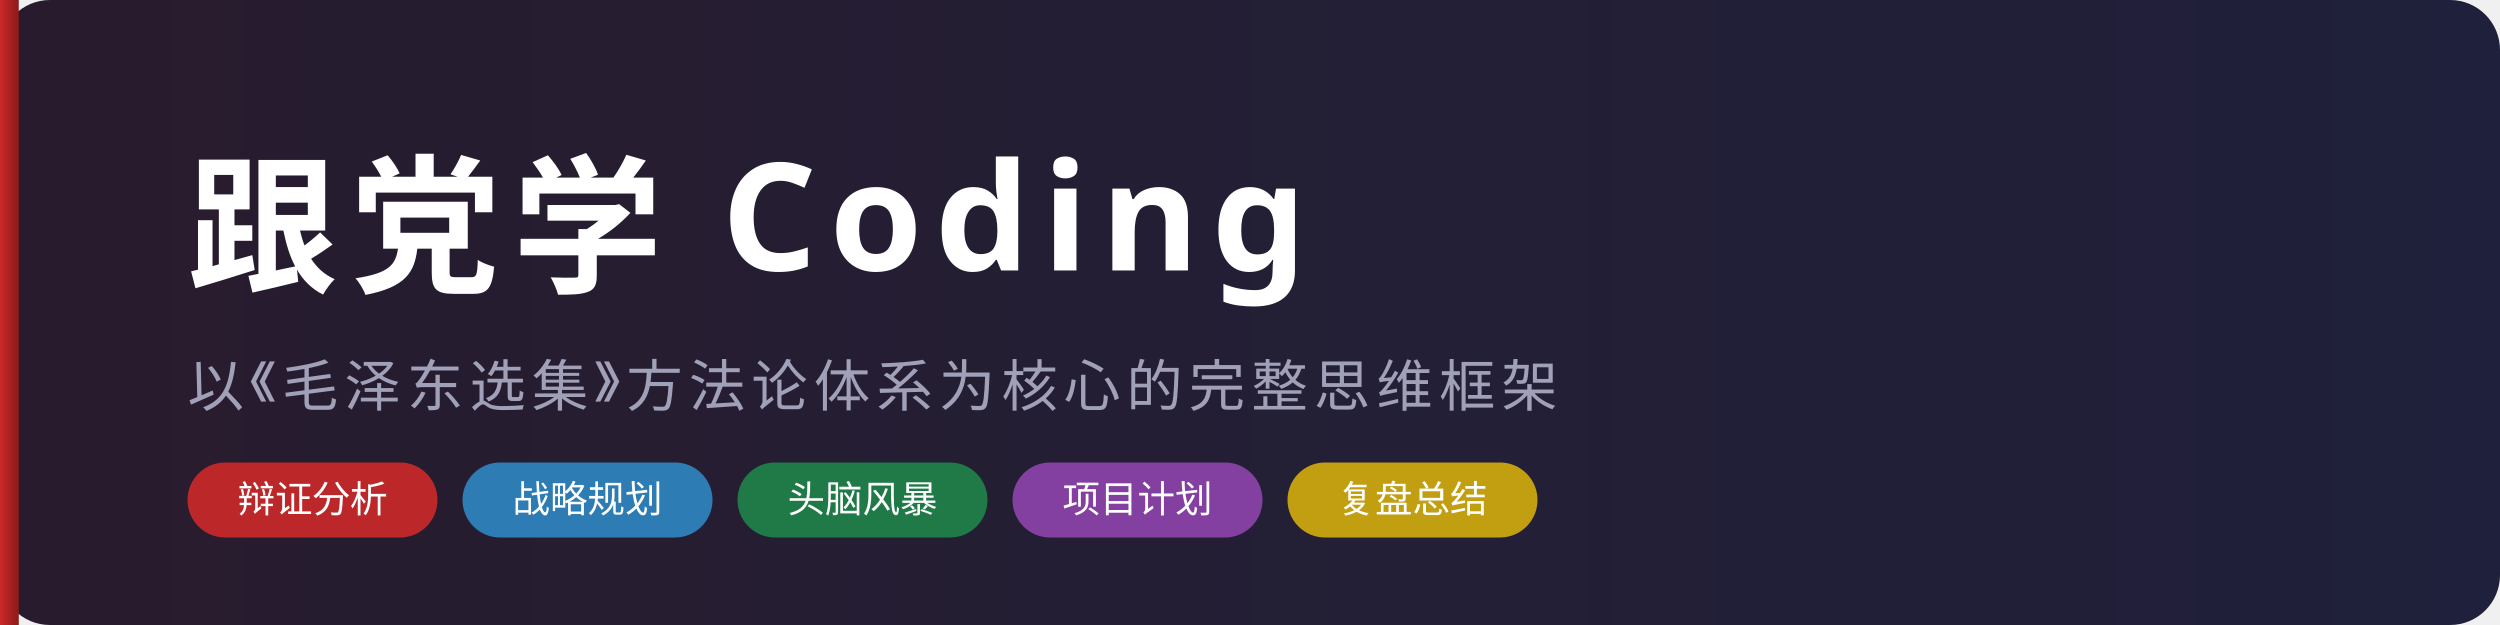
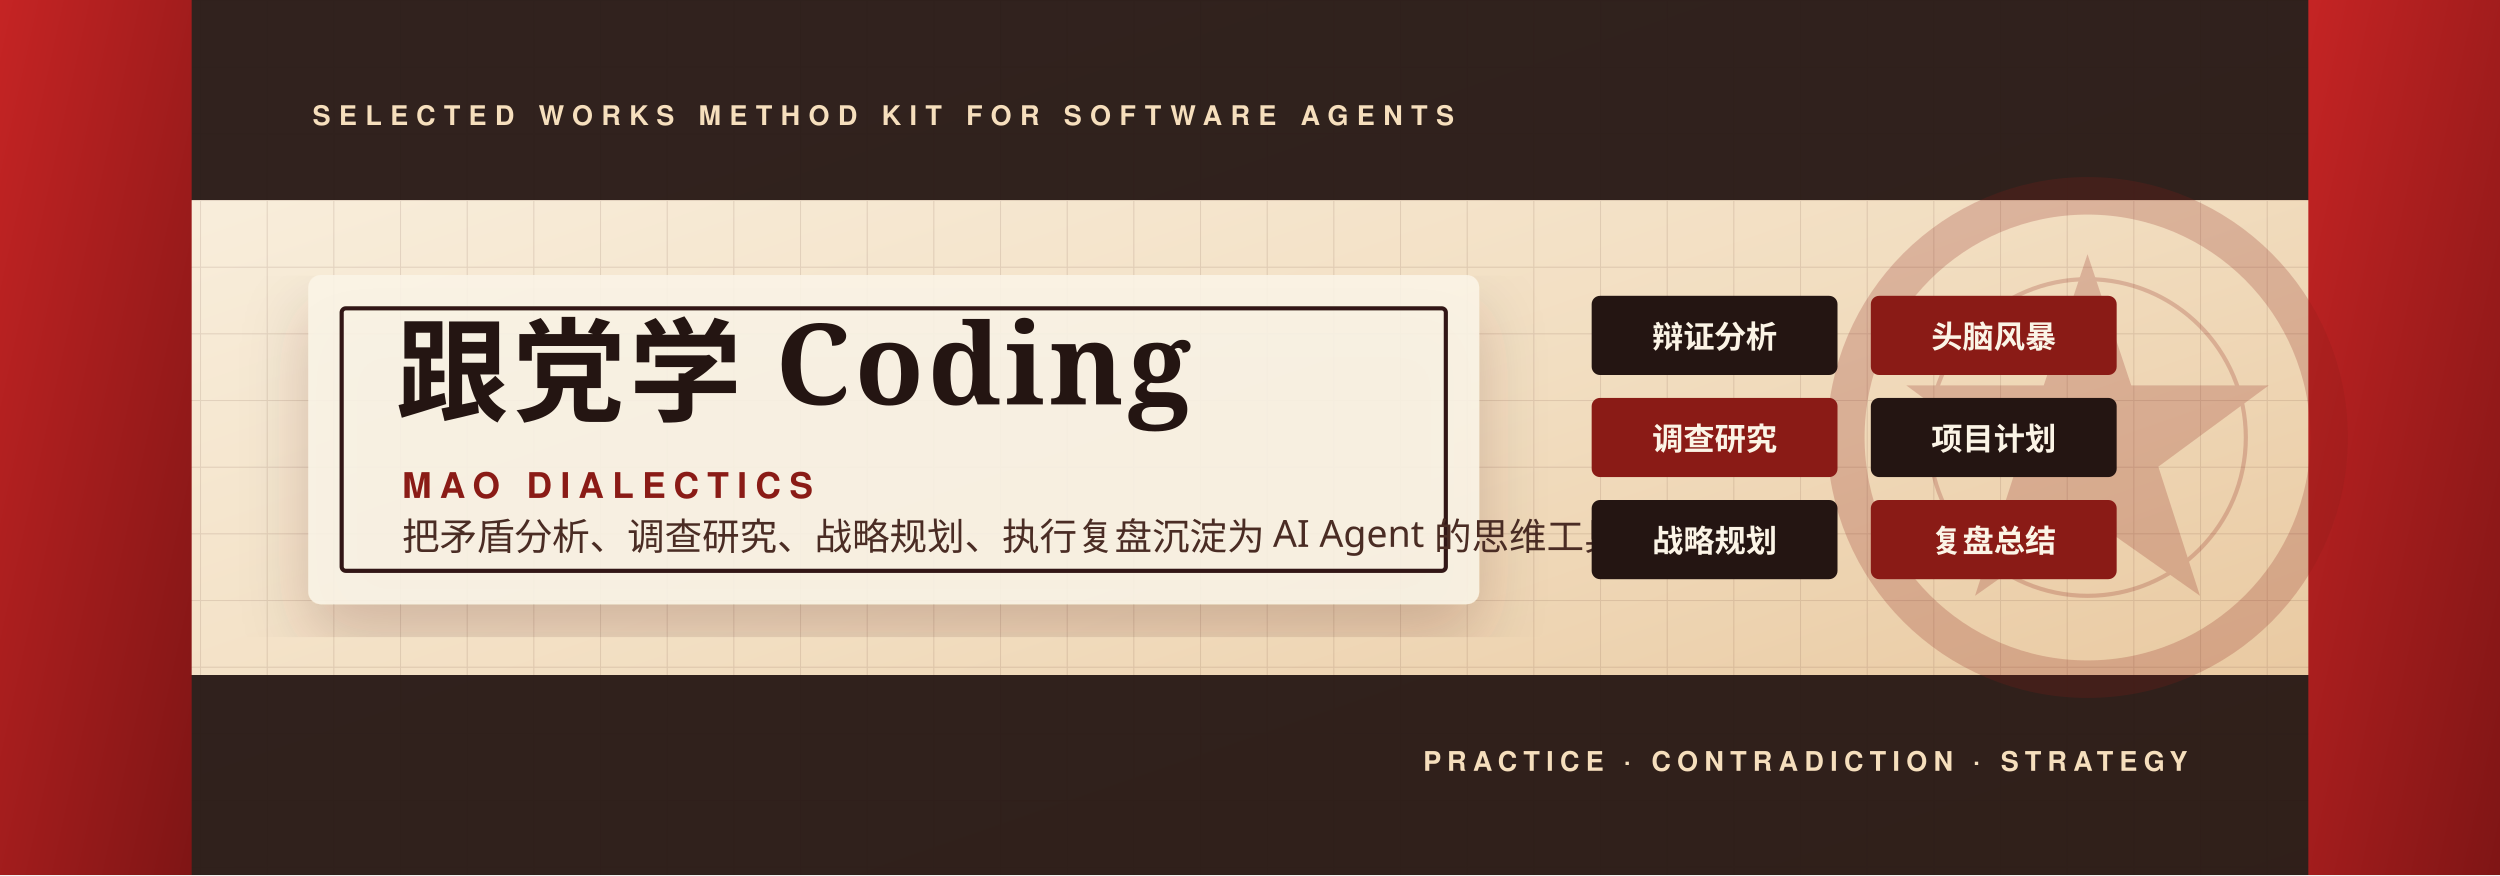
- <svg xmlns="http://www.w3.org/2000/svg" viewBox="0 0 800 200">
+ <svg xmlns="http://www.w3.org/2000/svg" viewBox="0 0 1200 420" role="img" aria-labelledby="title desc">
  <defs>
-     <linearGradient id="grad" x1="0%" y1="0%" x2="100%" y2="0%">
-       <stop offset="0%" style="stop-color:#cc2929;stop-opacity:1" />
-       <stop offset="100%" style="stop-color:#8b1a1a;stop-opacity:1" />
+     <linearGradient id="paper" x1="0" y1="0" x2="1" y2="1">
+       <stop offset="0" stop-color="#fbf4e6" />
+       <stop offset="0.52" stop-color="#f2dec1" />
+       <stop offset="1" stop-color="#e5c093" />
    </linearGradient>
-     <linearGradient id="grad2" x1="0%" y1="0%" x2="100%" y2="0%">
-       <stop offset="0%" style="stop-color:#1a1a2e;stop-opacity:1" />
-       <stop offset="100%" style="stop-color:#16213e;stop-opacity:1" />
+     <linearGradient id="crimson" x1="0" y1="0" x2="1" y2="1">
+       <stop offset="0" stop-color="#c52424" />
+       <stop offset="1" stop-color="#7f1515" />
    </linearGradient>
+     <pattern id="grid" width="32" height="32" patternUnits="userSpaceOnUse">
+       <path d="M32 0H0V32" fill="none" stroke="#4b241d" stroke-width="1" opacity="0.12" />
+     </pattern>
+     <filter id="softShadow" x="-10%" y="-10%" width="120%" height="120%">
+       <feDropShadow dx="0" dy="16" stdDeviation="16" flood-color="#461510" flood-opacity="0.22" />
+     </filter>
  </defs>
-   <rect width="800" height="200" rx="16" fill="url(#grad2)" />
-   <rect width="800" height="200" rx="16" fill="url(#grad)" opacity="0.08" />
-   <rect x="0" y="0" width="6" height="200" fill="url(#grad)" />
-   <text x="60" y="90" font-family="'PingFang SC','Microsoft YaHei',sans-serif" font-size="48" font-weight="bold" fill="#ffffff" letter-spacing="4">
+   <rect width="1200" height="420" rx="34" fill="url(#paper)" />
+   <rect width="1200" height="420" rx="34" fill="url(#grid)" />
+   <path d="M0 0H1200V96H0z" fill="#241512" opacity="0.94" />
+   <path d="M0 324H1200V420H0z" fill="#241512" opacity="0.94" />
+   <path d="M0 0H92V420H0z" fill="url(#crimson)" />
+   <path d="M1108 0H1200V420H1108z" fill="url(#crimson)" />
+   <g opacity="0.22">
+     <circle cx="1002" cy="210" r="116" fill="none" stroke="#8a1b16" stroke-width="18" />
+     <circle cx="1002" cy="210" r="76" fill="none" stroke="#8a1b16" stroke-width="2" />
+     <path d="M1002 122L1023 185H1089L1036 224L1056 286L1002 248L948 286L968 224L915 185H981z" fill="#8a1b16" />
+   </g>
+   <g filter="url(#softShadow)">
+     <rect x="148" y="132" width="562" height="158" rx="6" fill="#fbf4e6" opacity="0.88" />
+     <rect x="164" y="148" width="530" height="126" rx="2" fill="none" stroke="#301815" stroke-width="2" />
+   </g>
+   <text x="190" y="198" font-family="Songti SC, STSong, SimSun, serif" font-size="54" font-weight="700" fill="#241512" letter-spacing="2">
    跟党学 Coding
  </text>
-   <text x="60" y="130" font-family="'PingFang SC','Microsoft YaHei',sans-serif" font-size="18" fill="#a0a0b8" letter-spacing="2">
-     以《毛泽东选集》方法论体系为核心的完整思维框架
+   <text x="193" y="239" font-family="Avenir Next, Helvetica, Arial, sans-serif" font-size="17" font-weight="700" fill="#8a1b16" letter-spacing="4">
+     MAO DIALECTICS
  </text>
-   <rect x="60" y="148" width="80" height="24" rx="12" fill="#cc2929" opacity="0.9" />
-   <text x="100" y="164" font-family="sans-serif" font-size="12" fill="#ffffff" text-anchor="middle">辩证分析</text>
-   <rect x="148" y="148" width="80" height="24" rx="12" fill="#2e86c1" opacity="0.9" />
-   <text x="188" y="164" font-family="sans-serif" font-size="12" fill="#ffffff" text-anchor="middle">战略规划</text>
-   <rect x="236" y="148" width="80" height="24" rx="12" fill="#1e8449" opacity="0.9" />
-   <text x="276" y="164" font-family="sans-serif" font-size="12" fill="#ffffff" text-anchor="middle">头脑风暴</text>
-   <rect x="324" y="148" width="80" height="24" rx="12" fill="#8e44ad" opacity="0.9" />
-   <text x="364" y="164" font-family="sans-serif" font-size="12" fill="#ffffff" text-anchor="middle">项目计划</text>
-   <rect x="412" y="148" width="80" height="24" rx="12" fill="#d4ac0d" opacity="0.9" />
-   <text x="452" y="164" font-family="sans-serif" font-size="12" fill="#ffffff" text-anchor="middle">复盘总结</text>
+   <text x="193" y="264" font-family="PingFang SC, Microsoft YaHei, sans-serif" font-size="18" fill="#4a2c24">
+     把矛盾分析、调查研究、战略规划、执行复盘沉淀为 AI Agent 的思维工具箱
+   </text>
+   <g font-family="PingFang SC, Microsoft YaHei, sans-serif" font-size="15" font-weight="700" fill="#fbf4e6">
+     <rect x="764" y="142" width="118" height="38" rx="4" fill="#241512" />
+     <text x="823" y="167" text-anchor="middle">辩证分析</text>
+     <rect x="764" y="191" width="118" height="38" rx="4" fill="#8a1b16" />
+     <text x="823" y="216" text-anchor="middle">调查研究</text>
+     <rect x="764" y="240" width="118" height="38" rx="4" fill="#241512" />
+     <text x="823" y="265" text-anchor="middle">战略规划</text>
+     <rect x="898" y="142" width="118" height="38" rx="4" fill="#8a1b16" />
+     <text x="957" y="167" text-anchor="middle">头脑风暴</text>
+     <rect x="898" y="191" width="118" height="38" rx="4" fill="#241512" />
+     <text x="957" y="216" text-anchor="middle">项目计划</text>
+     <rect x="898" y="240" width="118" height="38" rx="4" fill="#8a1b16" />
+     <text x="957" y="265" text-anchor="middle">复盘总结</text>
+   </g>
+   <text x="150" y="60" font-family="Avenir Next, Helvetica, Arial, sans-serif" font-size="13" font-weight="700" fill="#f6dfbd" letter-spacing="4">
+     SELECTED WORKS METHOD KIT FOR SOFTWARE AGENTS
+   </text>
+   <text x="1050" y="370" font-family="Avenir Next, Helvetica, Arial, sans-serif" font-size="13" font-weight="700" fill="#f6dfbd" letter-spacing="3" text-anchor="end">
+     PRACTICE · CONTRADICTION · STRATEGY
+   </text>
</svg>
